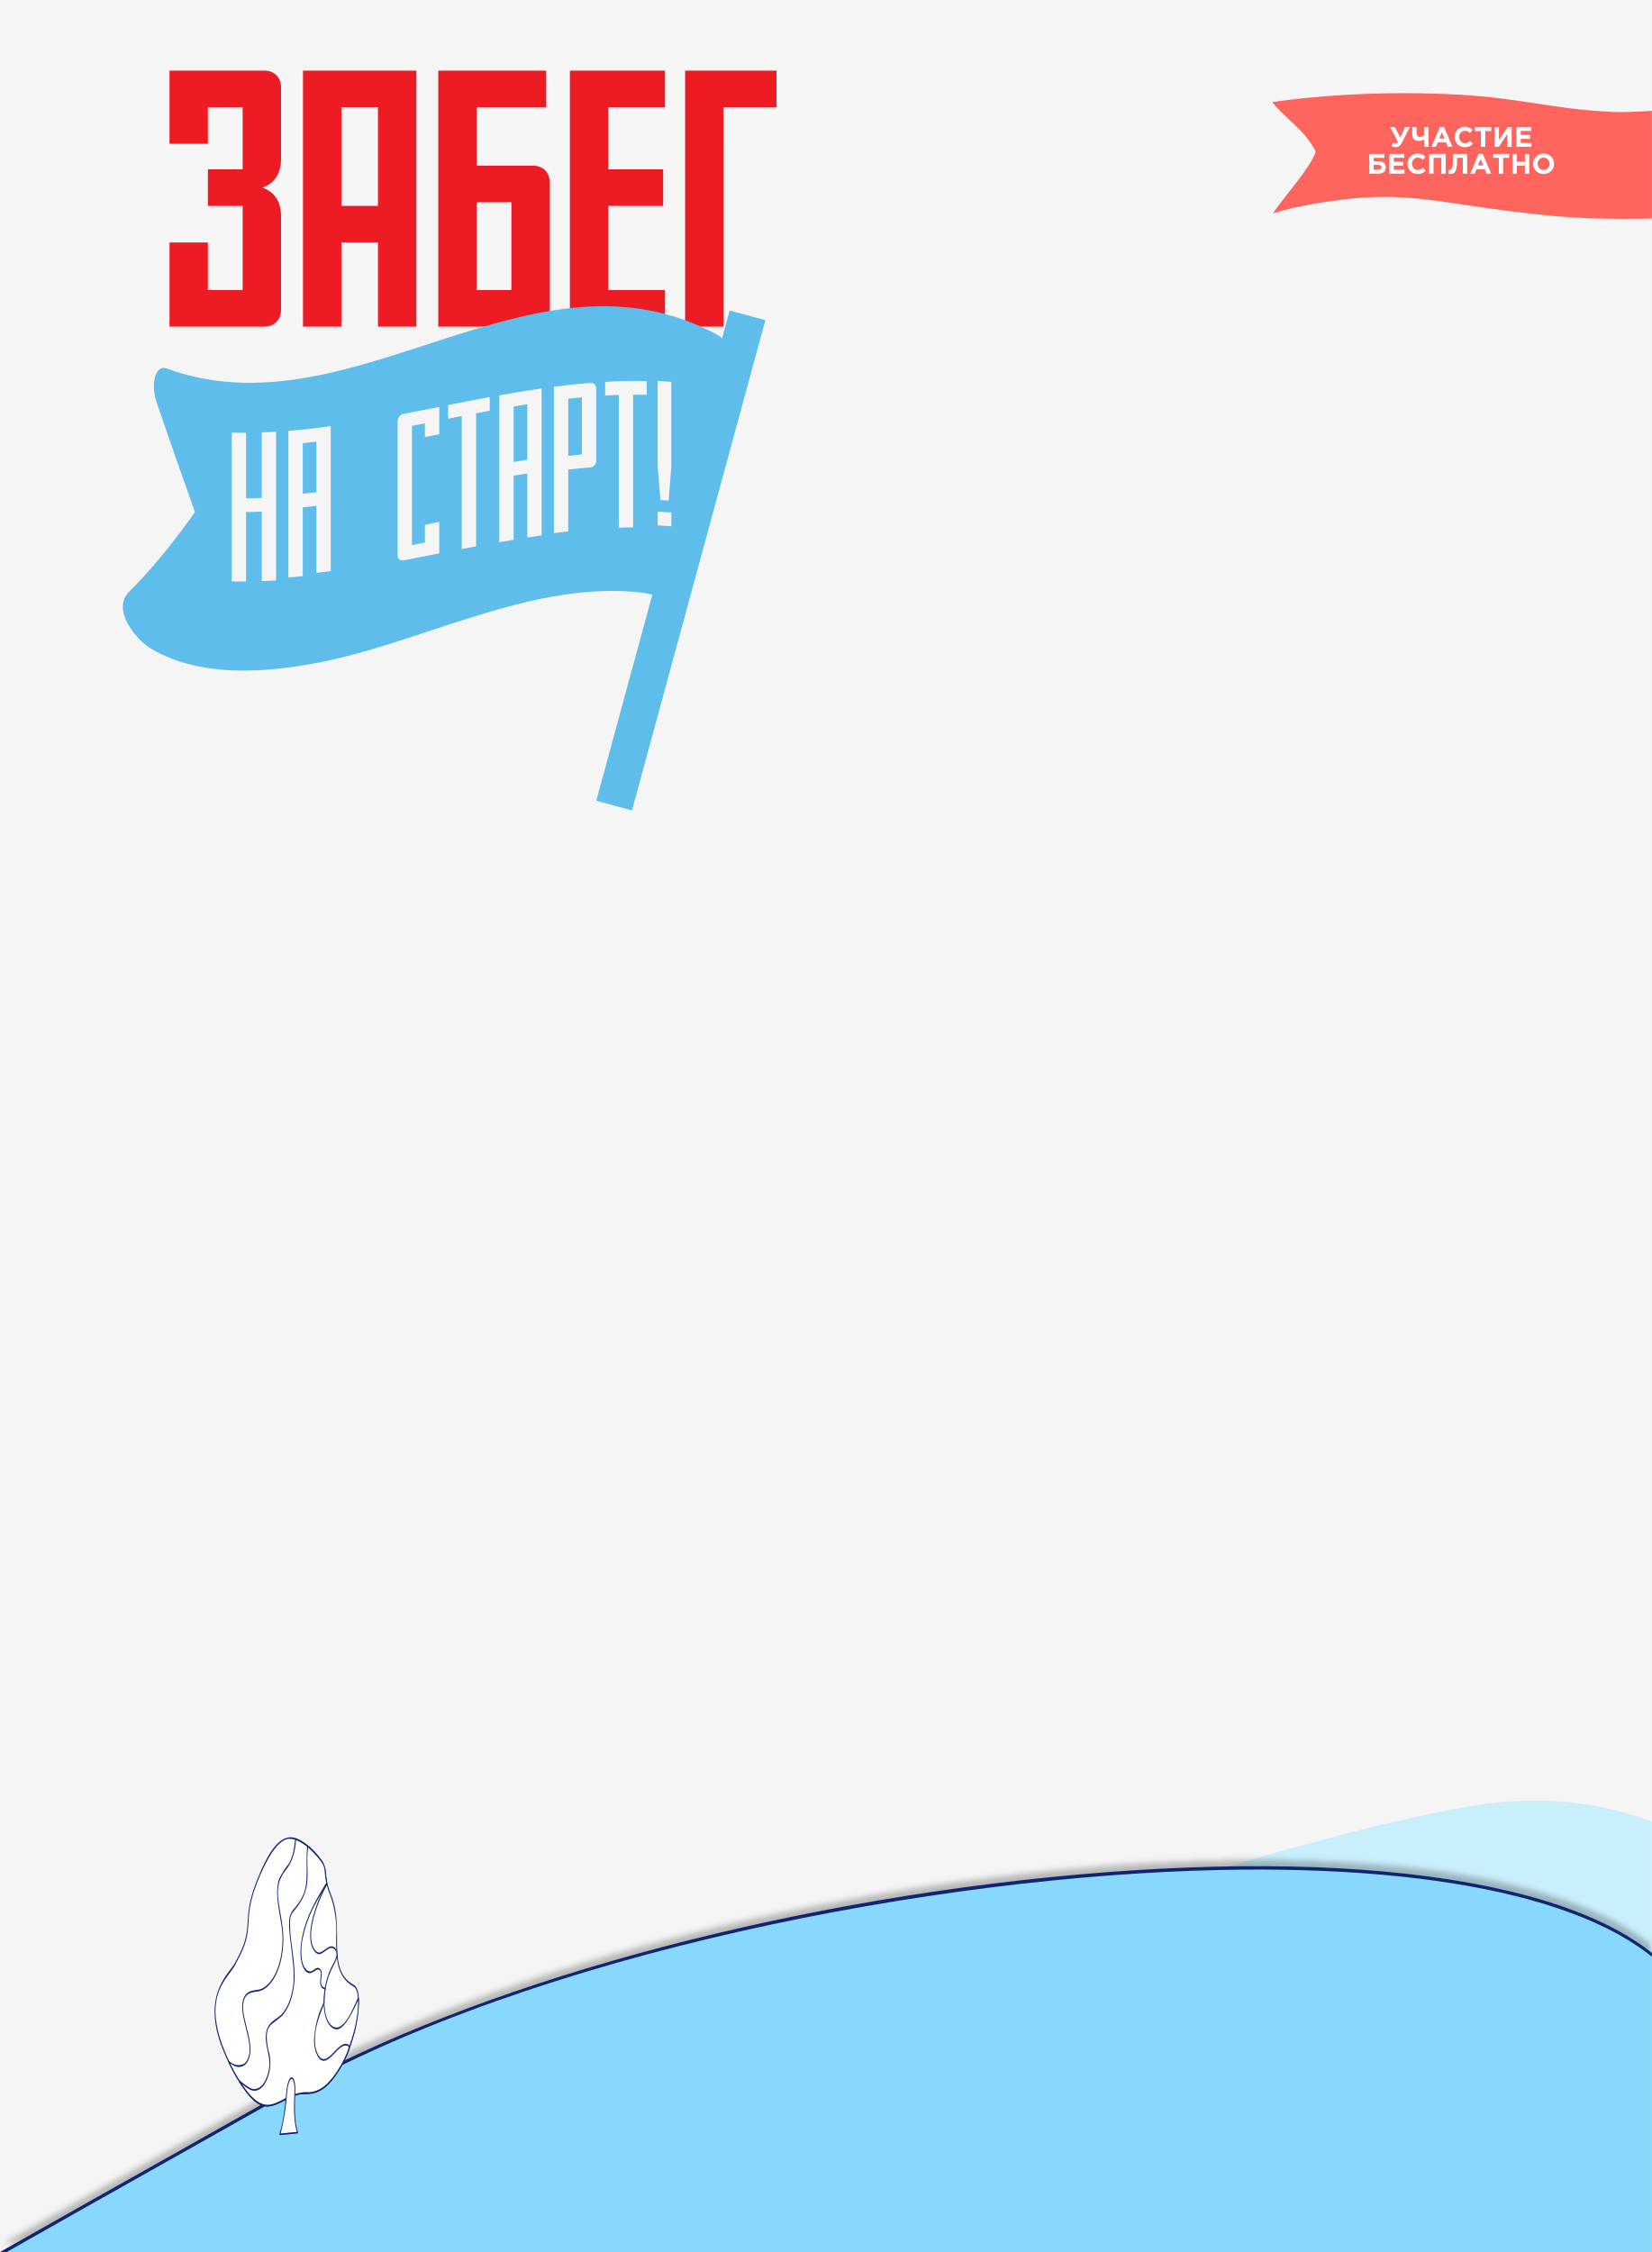
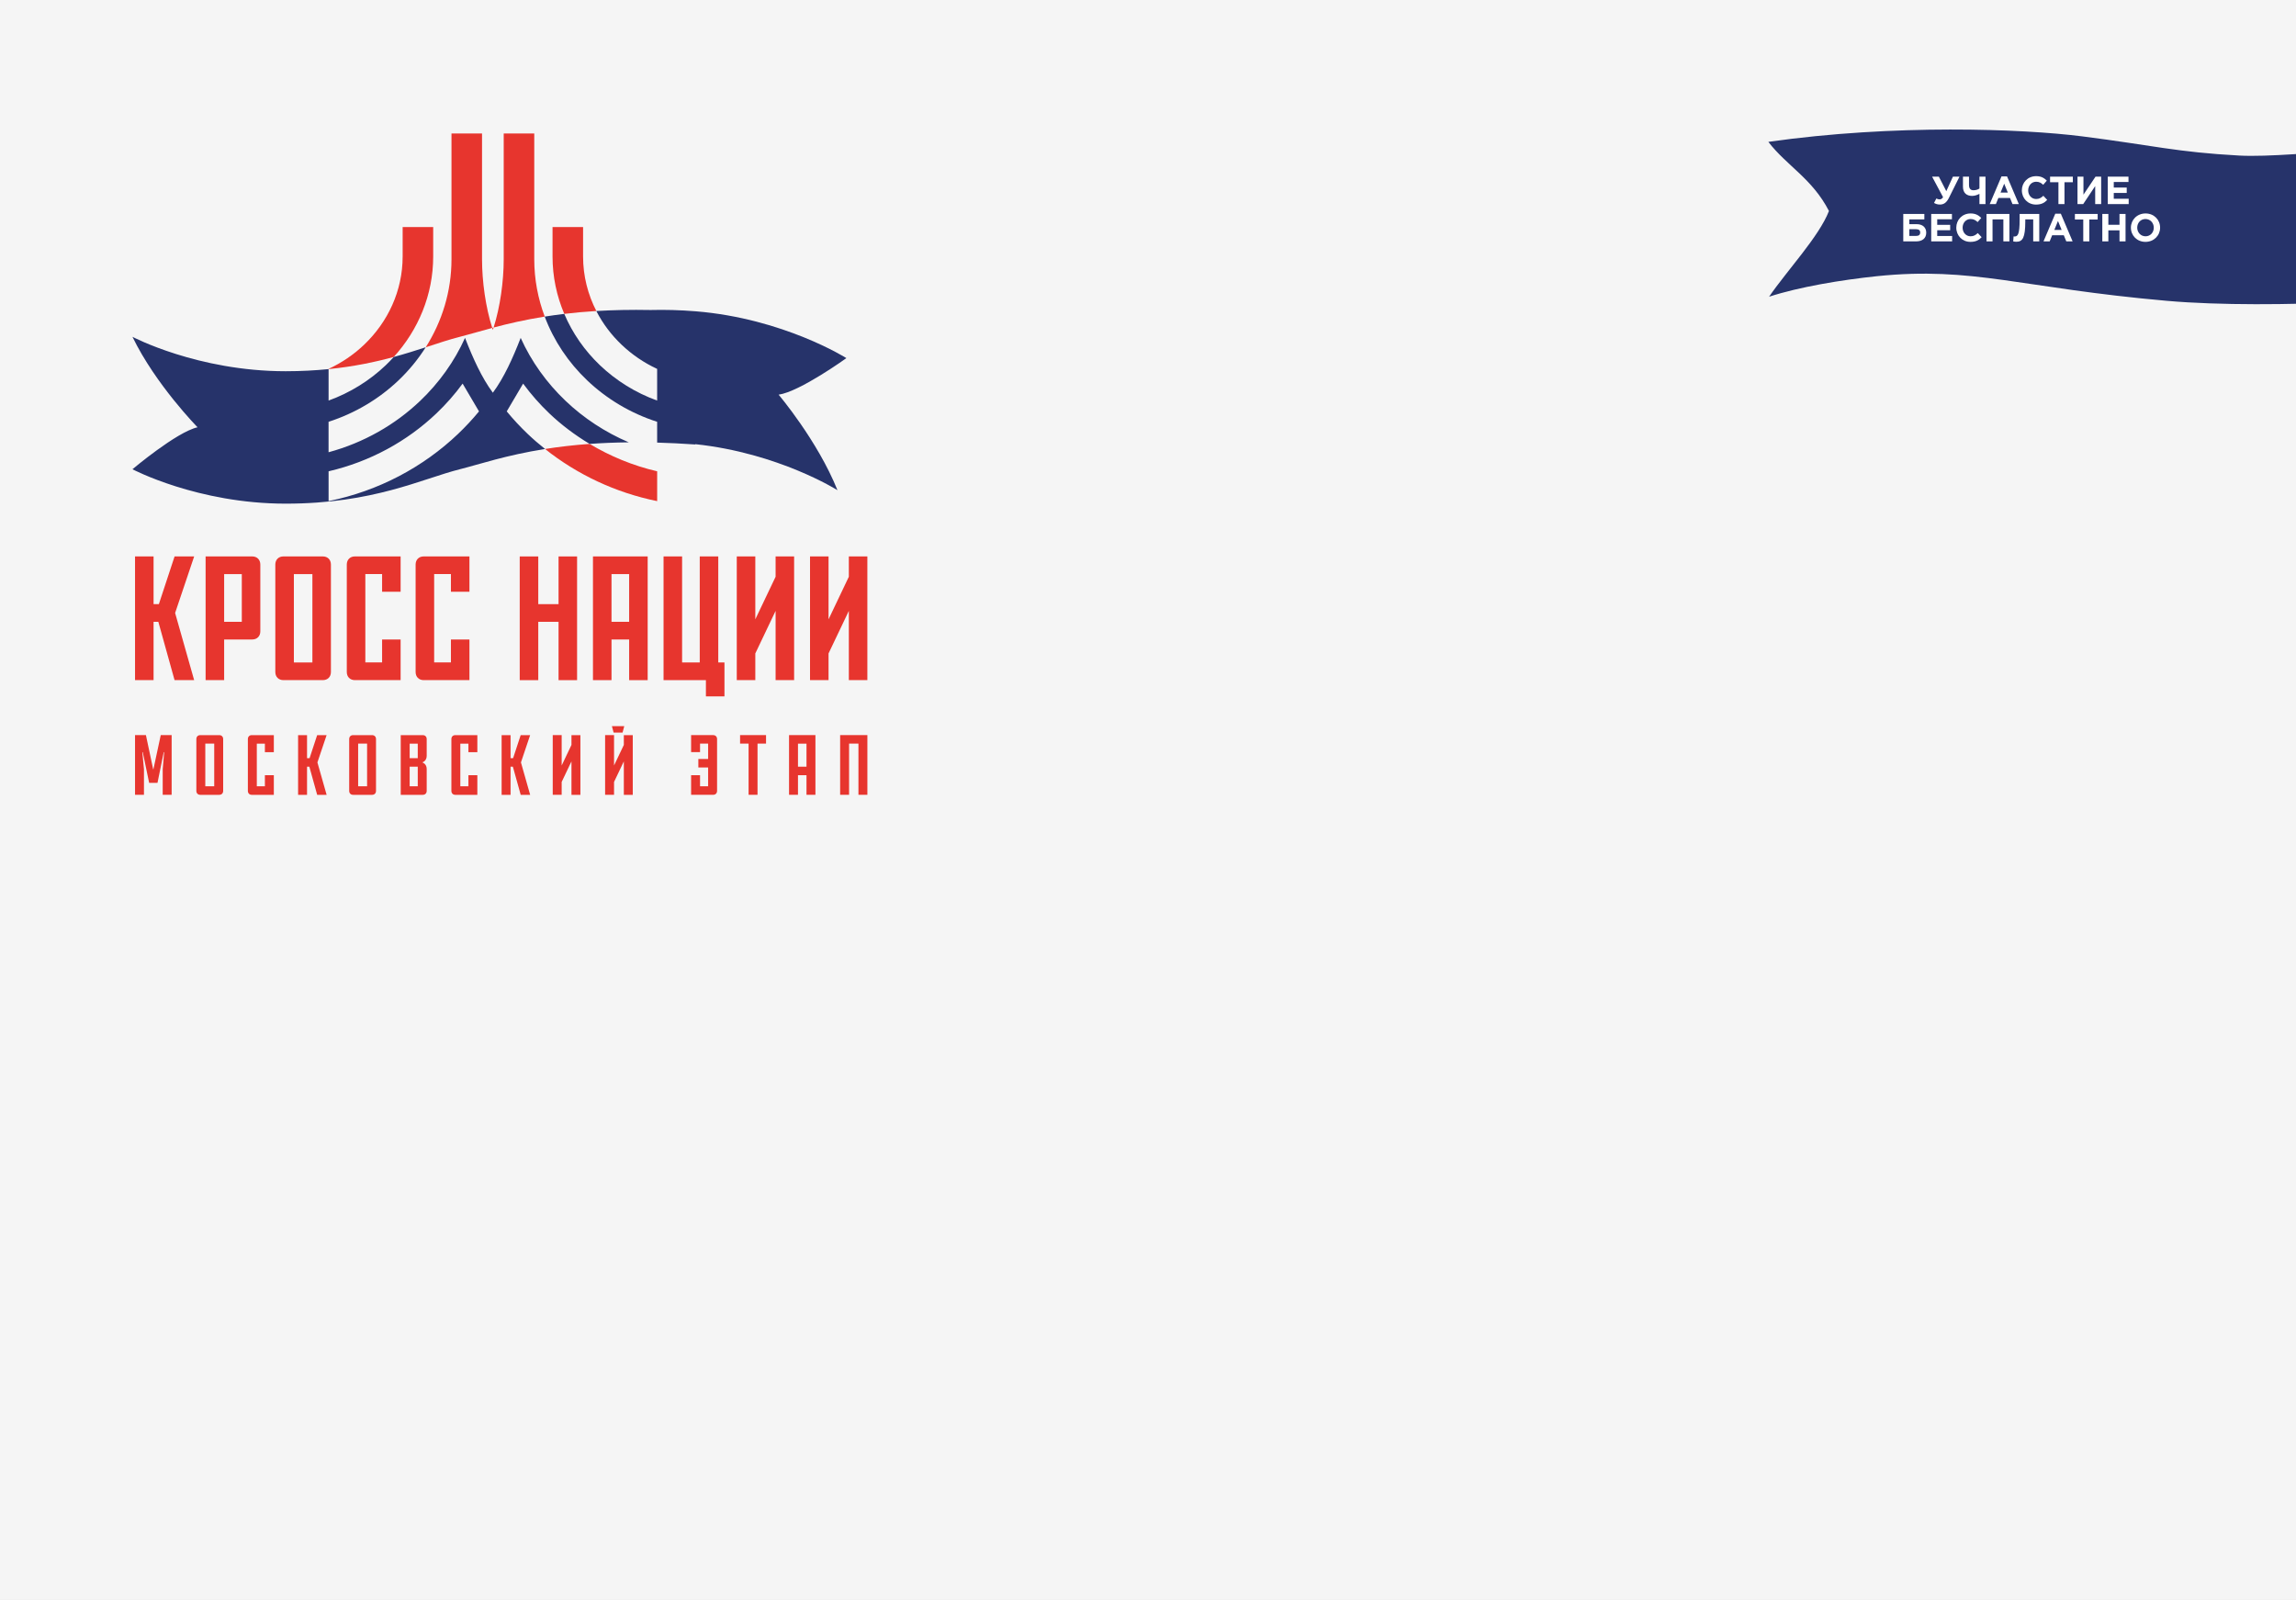
- <svg xmlns="http://www.w3.org/2000/svg" width="1170" height="1595" viewBox="0 0 1170 1595" fill="none">
-   <g clip-path="url(#clip0_903_9720)">
-     <rect width="1170" height="1595" fill="white" fill-opacity="0.34" />
-     <g clip-path="url(#clip1_903_9720)">
-       <path d="M199.062 219.429C199.062 226.411 194.389 231.334 187.139 231.334H120.062V171.749H147.254V205.427H171.87V145.841H147.254V119.933H171.87V75.908H147.254V101.815H120.062V50H187.139C194.389 50 199.062 54.924 199.062 61.906V112.682C199.062 123.049 194.139 130.031 185.85 132.878C194.139 135.743 199.062 142.475 199.062 153.092V219.409V219.429Z" fill="#ED1C24" />
-       <path d="M294.889 50V231.334H267.697V171.749H241.793V231.334H214.601V50H294.889ZM267.697 75.908H241.793V145.86H267.697V75.908Z" fill="#ED1C24" />
-       <path d="M377.504 117.356C384.754 117.356 389.427 122.28 389.427 129.281V219.429C389.427 226.43 384.773 231.354 377.504 231.354H310.427V50H386.831V75.908H337.62V117.356H377.504ZM337.62 205.427H362.235V143.244H337.62V205.427Z" fill="#ED1C24" />
-       <path d="M403.658 50H471.004V75.908H430.851V119.933H469.697V145.86H430.851V205.427H471.004V231.334H403.658V50Z" fill="#ED1C24" />
-       <path d="M550.004 50V75.908H512.447V231.334H485.254V50H550.004Z" fill="#ED1C24" />
-       <path d="M224.101 312.808C220.235 313.269 218.293 313.5 214.428 313.885V349.679C218.293 349.275 220.235 349.063 224.101 348.602C224.101 338.158 224.101 323.271 224.101 312.808Z" fill="#5EBDEB" />
-       <path d="M402.485 322.867C406.351 322.444 408.293 322.232 412.158 321.886C412.158 311.442 412.158 291.843 412.158 281.399C408.293 281.765 406.351 281.957 402.485 282.38C402.485 292.824 402.485 312.423 402.485 322.867Z" fill="#5EBDEB" />
-       <path d="M516.812 219.871L511.428 239.624C510.428 238.624 509.389 237.816 508.351 237.258C377.081 165.805 250.293 309.038 118.274 261.089C114.851 259.492 111.697 261.339 110.081 266.051C108.466 270.763 108.639 277.61 110.562 283.861C119.581 310.384 128.735 336.6 138.101 362.7C123.331 383.587 107.831 402.783 91.447 419.112C78.543 431.96 96.774 453.598 107.447 459.752C139.716 478.332 179.581 476.87 215.197 471.158C254.543 464.849 292.024 450.52 329.851 438.538C370.543 425.632 413.274 414.573 456.293 419.9C455.716 419.824 458.331 420.401 462.043 421.189L422.331 567.134L447.62 574.019L542.101 226.776L516.812 219.89V219.871ZM195.562 411.111C191.505 411.361 189.466 411.457 185.408 411.611V362.373C180.966 362.546 178.735 362.584 174.293 362.623V411.861C170.235 411.899 168.197 411.861 164.139 411.784C164.139 389.223 164.139 329.022 164.139 306.461C168.197 306.557 170.235 306.557 174.293 306.538V352.948C178.735 352.91 180.966 352.871 185.408 352.698C185.408 342.254 185.408 316.731 185.408 306.288C189.466 306.134 191.505 306.038 195.562 305.788V411.111ZM234.255 404.475C230.197 405.033 228.158 405.302 224.101 405.783V358.257C220.235 358.718 218.293 358.949 214.428 359.334V408.072C210.37 408.495 208.331 408.687 204.274 409.014C204.274 386.453 204.274 327.714 204.274 305.153C216.274 304.172 222.255 303.48 234.255 301.825V404.475ZM291.774 301.633V386.069C295.447 385.357 297.293 384.991 300.966 384.28V371.701C305.024 370.893 307.062 370.509 311.12 369.701V391.954C301.101 393.935 296.101 394.935 286.081 396.859C283.37 397.378 281.639 395.858 281.639 393.262V298.383C281.639 295.767 283.389 293.613 286.081 293.093C296.101 291.17 301.101 290.17 311.12 288.189C311.12 295.921 311.12 299.787 311.12 307.538C307.062 308.346 305.024 308.75 300.966 309.538V299.864C297.293 300.594 295.447 300.941 291.774 301.652V301.633ZM346.889 290.901C343.024 291.612 341.081 291.978 337.216 292.709V386.896C333.158 387.665 331.12 388.069 327.062 388.857V294.671C323.197 295.421 321.255 295.805 317.389 296.575V286.9C329.178 284.573 335.081 283.4 346.889 281.226V290.901ZM383.639 379.164C379.581 379.741 377.543 380.048 373.485 380.702V335.292C369.62 335.907 367.678 336.215 363.812 336.869V382.28C359.755 382.972 357.716 383.318 353.658 384.049V280.015C365.658 277.86 371.639 276.86 383.639 275.129V379.164ZM422.312 326.271C422.312 328.887 420.562 330.83 417.87 331.061C411.716 331.561 408.639 331.849 402.485 332.541V376.356C398.428 376.817 396.389 377.048 392.331 377.587V273.937C402.543 272.61 407.658 272.052 417.87 271.225C420.581 271.013 422.312 272.725 422.312 275.341V326.271ZM458.101 279.649C454.235 279.553 452.293 279.534 448.428 279.553C448.428 298.902 448.428 354.199 448.428 373.548C444.37 373.548 442.331 373.605 438.274 373.721V279.726C434.408 279.841 432.466 279.938 428.601 280.149V270.475C440.389 269.821 446.293 269.686 458.101 269.955V279.63V279.649ZM475.505 372.74C471.639 372.432 469.697 372.297 465.831 372.124V362.354C469.697 362.546 471.639 362.661 475.505 362.969V372.74ZM475.505 330.714C474.735 340.235 474.351 344.986 473.562 354.506C471.235 354.333 470.081 354.256 467.755 354.141C466.985 344.524 466.601 339.716 465.812 330.099V269.84C469.678 270.032 471.62 270.148 475.485 270.455C475.485 281.015 475.485 320.155 475.485 330.714H475.505Z" fill="#5EBDEB" />
-       <path d="M373.485 286.323C369.62 286.939 367.677 287.246 363.812 287.9V327.195C367.677 326.541 369.62 326.214 373.485 325.617V286.323Z" fill="#5EBDEB" />
+ <svg xmlns="http://www.w3.org/2000/svg" width="1170" height="815" viewBox="0 0 1170 815" fill="none">
+   <g clip-path="url(#clip0_3601_156)">
+     <g clip-path="url(#clip1_3601_156)">
+       <rect width="1170" height="1595" fill="white" fill-opacity="0.34" />
+       <path d="M901.115 72.284C965.21 63.139 1030.62 65.605 1061.13 69.491C1097.21 74.085 1109.18 77.532 1141.12 79.266C1169.5 80.808 1244.94 69.749 1235.29 78.068C1222.7 88.912 1226.14 131.384 1244.94 149.092C1247.67 151.667 1158.33 158.044 1104.2 153.282C1029.57 146.715 1005.55 135.703 956.543 140.713C938.39 142.612 916.876 146.168 901.5 151.187C910.5 138 927 120.5 932 107.5C923.5 91 910.5 84.5 901.115 72.284Z" fill="#26336A" />
+       <path d="M991.799 97.4L995.179 90H998.519L993.139 100.82C991.919 103.26 990.519 104.22 988.559 104.22C987.359 104.22 986.419 103.9 985.539 103.4L986.739 101.14C987.299 101.48 987.859 101.6 988.399 101.6C988.959 101.6 989.599 101.34 990.159 100.48L984.559 90H987.999L991.799 97.4ZM1008.69 104V98.78C1007.75 99.24 1006.41 99.82 1004.99 99.82C1002.21 99.82 1000.29 98.36 1000.29 95.12V90H1003.37V94.22C1003.37 95.96 1004.05 96.94 1005.63 96.94C1006.87 96.94 1008.05 96.54 1008.69 96.04V90H1011.77V104H1008.69ZM1013.92 104L1019.92 89.9H1022.76L1028.76 104H1025.54L1024.26 100.86H1018.34L1017.06 104H1013.92ZM1019.44 98.14H1023.16L1021.3 93.6L1019.44 98.14ZM1037.48 104.24C1033.36 104.24 1030.3 101.06 1030.3 97C1030.3 93.02 1033.3 89.76 1037.6 89.76C1040.24 89.76 1041.72 90.76 1043.02 92.04L1041.18 94.16C1040.1 93.18 1039.18 92.6 1037.58 92.6C1035.22 92.6 1033.52 94.56 1033.52 97C1033.52 99.4 1035.18 101.4 1037.58 101.4C1039.18 101.4 1040.16 100.76 1041.26 99.76L1043.22 101.86C1041.78 103.4 1040.18 104.24 1037.48 104.24ZM1048.94 104V92.84H1044.68V90H1056.28V92.84H1052.02V104H1048.94ZM1070.71 90V104H1067.67V94.82L1061.55 104H1058.65V90H1061.69V99.18L1067.85 90H1070.71ZM1074.08 104V90H1084.64V92.74H1077.14V95.58H1083.74V98.32H1077.14V101.26H1084.74V104H1074.08ZM972.953 111.78V114.22H976.653C979.813 114.22 981.573 115.94 981.573 118.56C981.573 121.42 979.593 123 976.353 123H969.873V109H980.613V111.78H972.953ZM976.333 116.78H972.953V120.22H976.353C977.793 120.22 978.493 119.66 978.493 118.44C978.493 117.36 977.793 116.78 976.333 116.78ZM984.112 123V109H994.672V111.74H987.172V114.58H993.772V117.32H987.172V120.26H994.772V123H984.112ZM1004.07 123.24C999.95 123.24 996.89 120.06 996.89 116C996.89 112.02 999.89 108.76 1004.19 108.76C1006.83 108.76 1008.31 109.76 1009.61 111.04L1007.77 113.16C1006.69 112.18 1005.77 111.6 1004.17 111.6C1001.81 111.6 1000.11 113.56 1000.11 116C1000.11 118.4 1001.77 120.4 1004.17 120.4C1005.77 120.4 1006.75 119.76 1007.85 118.76L1009.81 120.86C1008.37 122.4 1006.77 123.24 1004.07 123.24ZM1012.28 123V109H1023.96V123H1020.88V111.78H1015.36V123H1012.28ZM1029.17 109H1039.17V123H1036.09V111.78H1032.05V112.84C1032.05 121.08 1030.71 123.18 1027.51 123.18C1027.01 123.18 1026.27 123.1 1025.89 123L1026.09 120.46C1026.23 120.48 1026.37 120.5 1026.57 120.5C1028.23 120.5 1029.17 119.44 1029.17 111.9V109ZM1041.33 123L1047.33 108.9H1050.17L1056.17 123H1052.95L1051.67 119.86H1045.75L1044.47 123H1041.33ZM1046.85 117.14H1050.57L1048.71 112.6L1046.85 117.14ZM1061.59 123V111.84H1057.33V109H1068.93V111.84H1064.67V123H1061.59ZM1071.3 123V109H1074.38V114.54H1080.06V109H1083.14V123H1080.06V117.38H1074.38V123H1071.3ZM1093.29 123.24C1088.97 123.24 1085.87 120.02 1085.87 116C1085.87 112.02 1089.01 108.76 1093.33 108.76C1097.65 108.76 1100.75 111.98 1100.75 116C1100.75 119.98 1097.61 123.24 1093.29 123.24ZM1093.33 120.4C1095.81 120.4 1097.53 118.44 1097.53 116C1097.53 113.6 1095.77 111.6 1093.29 111.6C1090.81 111.6 1089.09 113.56 1089.09 116C1089.09 118.4 1090.85 120.4 1093.33 120.4Z" fill="white" />
+       <g clip-path="url(#clip2_3601_156)">
+         <path d="M98.939 346.552H88.955L80.684 316.832H78.256V346.552H68.809V283.514H78.256V307.824H80.957L88.964 283.514H98.948L89.237 312.328L98.939 346.552Z" fill="#E7352E" />
+         <path d="M114.221 325.841V346.552H104.773V283.514H128.514C131.036 283.514 132.655 285.229 132.655 287.66V321.695C132.655 324.126 131.036 325.841 128.514 325.841H114.221ZM114.221 316.842H123.217V292.531H114.221V316.842Z" fill="#E7352E" />
+         <path d="M144.437 346.552C141.915 346.552 140.296 344.837 140.296 342.406V287.66C140.296 285.229 141.915 283.514 144.437 283.514H164.489C167.011 283.514 168.629 285.229 168.629 287.66V342.406C168.629 344.837 167.011 346.552 164.489 346.552H144.437ZM159.191 337.553V292.531H149.753V337.553H159.191Z" fill="#E7352E" />
+         <path d="M180.86 346.552C178.338 346.552 176.719 344.837 176.719 342.406V287.66C176.719 285.229 178.338 283.514 180.86 283.514H204.149V301.521H194.711V292.513H186.167V337.534H194.711V325.841H204.149V346.552H180.86Z" fill="#E7352E" />
+         <path d="M215.929 346.552C213.407 346.552 211.789 344.837 211.789 342.406V287.66C211.789 285.229 213.407 283.514 215.929 283.514H239.218V301.521H229.78V292.513H221.236V337.534H229.78V325.841H239.218V346.552H215.929Z" fill="#E7352E" />
+         <path d="M294.07 283.523V346.561H284.632V316.842H274.291V346.561H264.843V283.523H274.291V307.834H284.632V283.523H294.07Z" fill="#E7352E" />
+         <path d="M330.044 283.523V346.561H320.606V325.841H311.61V346.552H302.163V283.514H330.044V283.523ZM320.606 292.522H311.61V316.832H320.606V292.522Z" fill="#E7352E" />
+         <path d="M359.721 346.552H338.135V283.514H347.583V337.543H356.579V283.514H366.016V337.543H369.169V354.834H359.721V346.552Z" fill="#E7352E" />
+         <path d="M395.233 346.552V311.255L384.892 332.954V346.552H375.444V283.514H384.892V315.57L395.233 293.869V283.514H404.671V346.552H395.233Z" fill="#E7352E" />
+         <path d="M432.553 346.552V311.255L422.212 332.954V346.552H412.774V283.514H422.212V315.57L432.553 293.869V283.514H441.991V346.552H432.553Z" fill="#E7352E" />
+         <path d="M81.916 374.565H87.468V404.981H82.914V391.95L83.648 383.262H83.431L80.26 398.904H76.007L72.751 383.262H72.535L73.363 391.95V404.981H68.809V374.565H74.36L78.049 391.95H78.181L81.916 374.565Z" fill="#E7352E" />
+         <path d="M102.054 404.991C100.841 404.991 100.06 404.162 100.06 402.993V376.572C100.06 375.394 100.841 374.574 102.054 374.574H111.728C112.942 374.574 113.723 375.403 113.723 376.572V402.993C113.723 404.171 112.942 404.991 111.728 404.991H102.054ZM109.168 400.638V378.909H104.614V400.638H109.168Z" fill="#E7352E" />
+         <path d="M128.305 404.991C127.092 404.991 126.311 404.162 126.311 402.993V376.572C126.311 375.394 127.092 374.574 128.305 374.574H139.541V383.262H134.986V378.918H130.865V400.647H134.986V395.003H139.541V405H128.305V404.991Z" fill="#E7352E" />
+         <path d="M166.444 404.991H161.626L157.637 390.649H156.46V404.991H151.906V374.574H156.46V386.306H157.759L161.617 374.574H166.435L161.749 388.482L166.444 404.991Z" fill="#E7352E" />
+         <path d="M179.937 404.991C178.723 404.991 177.942 404.162 177.942 402.993V376.572C177.942 375.394 178.723 374.574 179.937 374.574H189.611C190.825 374.574 191.606 375.403 191.606 376.572V402.993C191.606 404.171 190.825 404.991 189.611 404.991H179.937ZM187.061 400.638V378.909H182.506V400.638H187.061Z" fill="#E7352E" />
+         <path d="M217.437 385.081C217.437 386.824 216.524 387.993 215.179 388.473C216.524 388.954 217.437 390.084 217.437 391.865V402.993C217.437 404.171 216.656 404.991 215.442 404.991H204.207V374.574H215.442C216.656 374.574 217.437 375.403 217.437 376.572V385.081ZM212.883 378.918H208.761V386.306H212.883V378.918ZM208.761 390.649V400.647H212.883V390.649H208.761Z" fill="#E7352E" />
+         <path d="M232.011 404.991C230.798 404.991 230.017 404.162 230.017 402.993V376.572C230.017 375.394 230.798 374.574 232.011 374.574H243.247V383.262H238.693V378.918H234.571V400.647H238.693V395.003H243.247V405H232.011V404.991Z" fill="#E7352E" />
+         <path d="M270.159 404.991H265.341L261.351 390.649H260.175V404.991H255.62V374.574H260.175V386.306H261.473L265.331 374.574H270.149L265.463 388.482L270.159 404.991Z" fill="#E7352E" />
+         <path d="M291.209 404.991V387.955L286.221 398.423V404.981H281.667V374.565H286.221V390.037L291.209 379.569V374.574H295.763V404.991H291.209Z" fill="#E7352E" />
+         <path d="M317.894 404.991V387.955L312.907 398.423V404.982H308.353V374.565H312.907V390.037L317.894 379.569V374.575H322.448V404.991H317.894ZM311.815 370.005H318.11L317.245 373.265H312.69L311.815 370.005Z" fill="#E7352E" />
+         <path d="M363.41 374.566C364.624 374.566 365.405 375.395 365.405 376.563V402.984C365.405 404.162 364.624 404.982 363.41 404.982H352.175V394.985H356.73V400.629H360.851V391.065H355.864V386.721H360.851V378.9H356.73V383.244H352.175V374.556H363.41V374.566Z" fill="#E7352E" />
+         <path d="M377.121 374.565H390.36V378.909H386.022V404.981H381.468V378.909H377.13V374.565H377.121Z" fill="#E7352E" />
+         <path d="M415.53 374.565V404.981H410.975V394.984H406.638V404.981H402.083V374.565H415.53ZM410.975 378.918H406.638V390.649H410.975V378.918Z" fill="#E7352E" />
+         <path d="M442 374.565V404.981H437.446V378.909H432.675V404.981H428.121V374.565H442Z" fill="#E7352E" />
+         <path d="M334.878 255.34V240.142C322.523 237.277 310.958 232.481 300.466 226.187C292.025 226.799 284.507 227.703 277.75 228.778C293.982 241.687 313.489 251.006 334.878 255.34Z" fill="#E7352E" />
+         <path d="M272.248 132.072V65.539H256.684V132.072C256.684 143.342 254.858 156.439 251.537 166.889C258.745 164.967 267.27 162.96 277.584 161.311C274.139 152.162 272.248 142.314 272.248 132.072Z" fill="#E7352E" />
+         <path d="M250.839 167.077C247.48 156.599 245.636 143.408 245.636 132.082V65.548H230.072V132.082C230.072 148.458 225.264 163.808 216.946 176.952C223.307 174.879 229.018 172.957 234.335 171.619C239.021 170.432 244.422 168.802 250.839 167.077Z" fill="#E7352E" />
+         <path d="M297.127 130.688V115.696H281.563V130.688C281.563 141.015 283.699 150.88 287.548 159.926C292.601 159.323 298.021 158.823 303.883 158.466C299.564 150.06 297.127 140.628 297.127 130.688Z" fill="#E7352E" />
+         <path d="M220.746 130.688V115.696H205.182V130.688C205.182 148.195 197.655 164.11 185.525 175.662C180.275 180.666 174.168 184.839 167.431 187.968V188.072C180.322 186.781 191.199 184.463 200.638 181.89C213.143 168.124 220.746 150.211 220.746 130.688Z" fill="#E7352E" />
+         <path d="M251.526 166.889C251.291 166.954 251.065 167.011 250.83 167.077C250.943 167.416 251.037 167.784 251.15 168.113C251.291 167.718 251.404 167.294 251.526 166.889Z" fill="#E7352E" />
+         <path d="M265.33 172.166C261.265 182.616 256.786 192.509 251.188 200.048L251.15 200.095L251.113 200.048C245.514 192.509 241.035 182.616 236.97 172.166C231.531 184.227 223.711 195.11 214.095 204.269C201.297 216.462 185.291 225.602 167.431 230.436V214.917C180.991 210.554 193.167 203.242 203.095 193.791C208.392 188.741 213.05 183.087 216.936 176.943C211.968 178.564 206.586 180.27 200.648 181.89C199.33 183.351 197.966 184.774 196.536 186.13C188.34 193.932 178.45 200.104 167.441 204.099V188.072C160.713 188.741 153.467 189.155 145.563 189.155C100.678 189.155 67.499 171.619 67.499 171.619C79.281 195.949 100.669 217.706 100.669 217.706C89.932 220.146 67.499 239.095 67.499 239.095C67.499 239.095 100.697 256.631 145.563 256.631C190.429 256.631 214.828 244.014 234.335 239.095C244.441 236.561 257.699 231.953 277.752 228.777C274.694 226.346 271.729 223.793 268.916 221.107C265.114 217.489 261.548 213.654 258.226 209.621L266.573 195.459C270.553 200.886 275.023 205.965 279.916 210.629C286.108 216.528 293.024 221.72 300.467 226.186C306.612 225.743 313.255 225.461 320.425 225.385C308.371 220.241 297.455 213.061 288.225 204.269C278.589 195.11 270.769 184.227 265.33 172.166ZM233.403 221.107C215.628 238.03 192.857 250.186 167.441 255.34V240.141C188.556 235.241 207.479 224.839 222.403 210.629C227.306 205.965 231.776 200.886 235.746 195.459L244.093 209.621C240.771 213.654 237.195 217.489 233.403 221.107Z" fill="#26336A" />
+         <path d="M431.3 182.475C431.3 182.475 399.373 162.282 354.629 158.626C346.292 157.947 338.68 157.778 331.623 157.957C321.422 157.759 312.22 157.976 303.873 158.475C307.157 164.873 311.533 170.677 316.774 175.662C322.025 180.666 328.132 184.84 334.869 187.968V204.109C323.86 200.123 313.96 193.942 305.764 186.14C297.964 178.715 291.735 169.81 287.538 159.935C284.028 160.35 280.725 160.821 277.573 161.321C282.202 173.636 289.655 184.708 299.206 193.801C309.133 203.251 321.309 210.563 334.869 214.926V225.517C341.004 225.687 347.469 225.998 354.319 226.478V226.318C396.851 230.841 426.755 249.772 426.755 249.772C416.649 224.547 396.776 201.103 396.776 201.103C407.654 199.539 431.3 182.475 431.3 182.475Z" fill="#26336A" />
+       </g>
    </g>
-     <path d="M46.504 2438.97C46.504 2438.97 -111.293 1799.28 115.095 1646.28C341.483 1493.28 849.245 1311.31 1043.25 1278.96C1237.26 1246.6 1356.29 1432.86 1358 1588.28L46.504 2438.97Z" fill="#CAEFFC" />
-     <g filter="url(#filter0_d_903_9720)">
-       <path d="M1208.86 1554.69C1155.17 1678.69 993.259 1661.65 847.071 1669.07C732.186 1674.81 515.309 1917.86 219.657 2125.09C-79.286 2334.74 -357.234 2102.06 -350.894 1941.26C-344.543 1777.3 -199.68 1709.73 200.094 1483.99C483.487 1323.95 1084.67 1258.29 1191.55 1406.48C1222.85 1450.52 1232.44 1501.04 1208.86 1554.69Z" fill="#88D8FC" />
-     </g>
-     <path d="M-297.11 2082.6C-334.21 2036.89 -353.661 1986.88 -351.889 1941.77C-345.46 1775.23 -195.098 1705.75 199.427 1482.56C334.317 1406.22 549.646 1346.94 761.363 1327.86C981.557 1308.05 1142.2 1336.92 1191.31 1405.14C1209.54 1430.84 1223.58 1462.67 1221.86 1500.95C1220.65 1520.56 1216.11 1539.31 1208.73 1555.24C1162.75 1661.67 1040.79 1664.81 911.682 1668.13C800.441 1671.04 795.824 1658.73 536.349 1877.09C443.559 1955.16 338.388 2043.67 219.551 2127.14C21.77 2266.16 -187.533 2216.9 -297.11 2082.6ZM862.76 1324.46C663.129 1328.9 380.927 1382.41 199.937 1484.85C-195.486 1708.66 -344.007 1777.77 -350.336 1941.93C-356.603 2101.28 -79.771 2334.89 218.92 2124.92C337.711 2041.47 442.851 1953 535.611 1874.94C794.848 1656.82 801.685 1668.52 911.66 1665.7C1040.36 1662.39 1161.92 1659.26 1207.44 1553.86C1214.68 1538.29 1219.12 1519.95 1220.3 1500.76C1222.01 1463.11 1207.99 1431.97 1190.28 1406.95C1149.34 1350.08 1029.9 1320.74 862.76 1324.46Z" fill="#0F2572" />
-     <path d="M250.543 1406.43C233.28 1396.93 240.702 1374.63 237.3 1353.42C235.579 1342.76 230.984 1336.8 230.785 1329.77C230.767 1329.74 230.767 1329.74 230.784 1329.7C230.746 1329.46 230.714 1329.22 230.69 1328.98C229.034 1313.5 212.796 1300.97 204.315 1301.81C195.617 1302.66 187.305 1319.28 182.12 1332.42C170.308 1362.37 181.597 1364.11 167.187 1389.56C163.395 1399.41 137.221 1413.43 165.575 1467.19C169.994 1475.64 175.139 1482.65 180.799 1487.94C192.127 1497.35 201.71 1484.2 212.781 1482.58C223.492 1480.97 230.757 1484.99 244.338 1457.89C250.826 1445.18 258.553 1410.86 250.543 1406.43Z" fill="white" />
-     <path d="M190.562 1491.79C179.896 1492.84 172.47 1479.55 165.354 1467.59C162.135 1461.74 159.215 1455.35 156.631 1448.49C142.8 1410.27 164.082 1396.7 166.936 1389.22C181.244 1363.94 170.035 1362.1 181.874 1332.08C189.106 1313.76 197.87 1297.85 209.505 1301.93C214.651 1303.63 229.32 1313.2 230.991 1328.87C231.887 1338.23 235.883 1342.6 237.592 1353.26C241.069 1374.85 233.581 1396.5 250.629 1405.88C256.595 1409.19 253.921 1428.1 251.157 1439.25C246.926 1456.11 239.734 1469.77 230.773 1477.95C225.031 1481.91 218.922 1483.68 212.807 1483.16C205.159 1484.27 198.082 1491.05 190.562 1491.79ZM165.914 1467.02C188.588 1508.99 195.827 1482.6 216.54 1481.72C220.554 1482.26 224.582 1481.17 228.348 1478.53C248.819 1465.23 259.277 1411.86 250.454 1406.99C238.229 1400.25 238.162 1386.88 238.089 1372.72C238.73 1361.74 237.15 1350.72 233.659 1341.81C232.155 1338.37 231.079 1334.35 230.508 1330.05C230.472 1329.94 230.457 1329.82 230.464 1329.7C230.432 1329.5 230.405 1329.29 230.386 1329.08C228.756 1313.83 212.614 1301.57 204.334 1302.38C195.298 1303.27 186.699 1321.79 182.375 1332.75C170.589 1362.6 181.948 1364.27 167.396 1389.98C163.084 1401.29 137.462 1413.27 165.759 1466.73C165.824 1466.8 165.877 1466.9 165.914 1467.02Z" fill="#0F2572" />
-     <path d="M230.646 1477.43C230.611 1477.4 230.595 1477.43 230.578 1477.47C224.894 1481.41 218.838 1483.15 212.781 1482.58C200.846 1484.32 191.635 1498.59 179.035 1486.38C174.127 1481.08 169.603 1474.63 165.575 1467.19C157.535 1451.94 164.609 1467.04 172.444 1462.47C173.611 1461.92 174.668 1460.74 175.483 1459.09C176.298 1457.44 176.837 1455.37 177.032 1453.16C177.914 1441.1 168.72 1424.96 172.971 1415.23C175.41 1409.63 180.649 1410.6 184.915 1409.34C189.897 1407.31 194.262 1401.75 197.091 1393.83C199.919 1385.92 200.99 1376.26 200.077 1366.9C198.732 1354.58 194.309 1341.05 198.096 1330.79C201.423 1321.81 207.242 1324.08 209.444 1302.49C216.134 1305.32 222.431 1310.75 227.924 1318.42C231.321 1322.94 229.862 1327.87 231.569 1334.38C226.751 1342.17 219.46 1360.37 220.059 1372.16C220.139 1374.88 220.708 1377.48 221.673 1379.52C222.639 1381.57 223.945 1382.95 225.383 1383.45C227.82 1383.09 230.198 1381.85 232.384 1379.81C234.719 1378.42 238.01 1379.19 238.567 1383.12C239.021 1386.38 237.215 1389.45 235.776 1392.09C233.451 1396.05 231.693 1401.03 230.66 1406.58C229.627 1412.13 229.352 1418.07 229.859 1423.87C230.181 1426.45 230.83 1428.85 231.752 1430.87C232.675 1432.89 233.843 1434.46 235.16 1435.46C236.476 1436.45 237.902 1436.84 239.316 1436.6C240.731 1436.35 242.093 1435.48 243.288 1434.04C247.402 1429.09 250.981 1422.74 253.839 1415.32C255.065 1432.17 245.69 1464.29 230.646 1477.43Z" fill="white" />
-     <path d="M179.787 1487.7C172.932 1480.8 166.82 1471.59 161.759 1460.54C161.713 1460.44 161.686 1460.31 161.682 1460.18C161.679 1460.05 161.7 1459.92 161.741 1459.82C161.782 1459.71 161.841 1459.64 161.908 1459.6C161.976 1459.57 162.048 1459.58 162.112 1459.63C165.279 1462.59 168.901 1463.4 172.355 1461.93C173.469 1461.42 174.478 1460.31 175.256 1458.73C176.034 1457.16 176.547 1455.2 176.73 1453.08C177.587 1441.21 168.324 1424.97 172.731 1414.87C175.267 1409.04 180.643 1410.02 184.861 1408.78C189.76 1406.77 194.052 1401.3 196.833 1393.51C199.615 1385.72 200.67 1376.23 199.777 1367.02C198.408 1354.65 193.972 1340.94 197.844 1330.47C199.812 1326.53 202.04 1323.07 204.475 1320.18C209.288 1312.16 208.445 1301.65 209.497 1301.93C216.233 1304.77 222.573 1310.23 228.104 1317.95C229.015 1319.3 229.751 1321.02 230.258 1322.97C230.766 1324.93 231.031 1327.07 231.035 1329.24C231.046 1329.34 231.06 1329.43 231.078 1329.52C231.099 1329.81 231.129 1330.09 231.17 1330.37C231.318 1331.52 231.513 1332.66 231.756 1333.76L231.843 1334.12C231.873 1334.24 231.882 1334.37 231.868 1334.49C231.855 1334.62 231.82 1334.73 231.769 1334.81C227.03 1342.49 219.783 1360.58 220.363 1372.1C220.443 1374.69 220.983 1377.16 221.897 1379.11C222.812 1381.06 224.048 1382.38 225.412 1382.88C229.308 1383.56 233.208 1375.43 237.445 1379.76C237.788 1380.09 238.092 1380.54 238.336 1381.09C238.581 1381.64 238.762 1382.28 238.868 1382.97C239.789 1389.58 233.381 1392.59 230.591 1408.65C228.868 1418.82 229.775 1430.35 234.908 1434.63C244.456 1442.55 252.774 1414.18 253.923 1414.77C254.315 1415.01 254.222 1418.24 254.197 1419.01C253.698 1444.07 239.203 1477.12 224.072 1481.77C214.788 1484.74 216.29 1479.89 201.874 1487.49C193.615 1491.84 187.538 1494.54 179.787 1487.7ZM165.914 1467.02C188.361 1507.56 195.627 1484.52 212.757 1482.01C217.974 1482.32 223.187 1481.16 228.221 1478.59C228.257 1478.55 228.298 1478.53 228.339 1478.53C228.947 1478.11 229.62 1477.6 230.461 1476.94C241.325 1468.98 254.198 1438.24 253.592 1416.76C243.529 1439.44 238.576 1438.91 234.663 1435.68C227.483 1429.73 226.908 1407.29 235.808 1391.22C237.141 1388.78 238.653 1386.01 238.274 1383.26C238.19 1382.72 238.046 1382.22 237.852 1381.79C237.658 1381.37 237.418 1381.02 237.147 1380.77C233.203 1376.71 229.491 1384.72 225.358 1384.02C223.852 1383.5 222.482 1382.06 221.465 1379.92C220.449 1377.78 219.844 1375.07 219.747 1372.21C219.147 1360.36 226.292 1342.28 231.193 1334.22C230.855 1332.83 230.615 1331.37 230.477 1329.87L230.486 1329.87L230.475 1329.81C230.051 1327.09 230.353 1322.36 227.752 1318.89C222.367 1311.4 216.219 1306.05 209.686 1303.16C209.431 1307.55 208.634 1311.77 207.358 1315.49C206.081 1319.21 204.36 1322.33 202.33 1324.6C192.652 1336.88 198.281 1347.67 200.372 1366.78C201.305 1376.3 200.218 1386.12 197.343 1394.16C194.467 1402.21 190.027 1407.85 184.961 1409.91C180.776 1411.15 175.547 1410.23 173.216 1415.6C169.122 1424.93 178.242 1440.99 177.337 1453.23C177.141 1455.56 176.581 1457.73 175.728 1459.47C174.875 1461.21 173.766 1462.44 172.54 1463.02C165.299 1467.26 159.65 1455.19 165.759 1466.73C165.822 1466.8 165.875 1466.9 165.914 1467.02Z" fill="#0F2572" />
-     <path d="M247.221 1449.15L247.403 1450.59C246.487 1453.17 245.462 1455.61 244.338 1457.89C240.542 1466.15 235.853 1472.82 230.578 1477.47C224.894 1481.41 218.838 1483.15 212.78 1482.58C196.853 1484.9 189.276 1505.61 169.426 1473.81C171.96 1476.11 174.591 1478.02 177.293 1479.52C178.82 1480.27 180.416 1480.41 181.974 1479.92C183.532 1479.43 185.016 1478.34 186.33 1476.7C187.643 1475.06 188.756 1472.92 189.593 1470.42C190.43 1467.92 190.973 1465.12 191.186 1462.2C191.28 1455.16 187.925 1447.82 188.626 1440.98C189.479 1432.78 195.168 1431.35 199.257 1427.55C201.624 1425.2 203.662 1421.84 205.208 1417.76C206.754 1413.67 207.765 1408.96 208.159 1404.01C209.199 1390.3 205.296 1376.91 205.082 1363.2C204.962 1357.03 206.052 1355.19 208.741 1352.05C222.599 1335.75 215.253 1323.82 218.07 1307.71C221.526 1310.7 224.825 1314.29 227.924 1318.42C231.113 1322.66 230.257 1328.88 230.785 1329.77C230.785 1329.78 230.786 1329.8 230.789 1329.82C230.793 1329.83 230.798 1329.85 230.804 1329.86C230.811 1330.09 230.835 1330.31 230.875 1330.53C231.378 1334.29 231.749 1333.27 230.608 1335.08C224.844 1344.79 217.761 1355.92 214.398 1371.49C213.096 1376.67 212.787 1382.53 213.524 1388.08C213.94 1390.8 214.856 1393.17 216.111 1394.77C217.366 1396.36 218.881 1397.08 220.392 1396.81C221.653 1396.4 222.856 1395.12 224.114 1394.58C225.372 1394.04 226.95 1394.53 227.437 1396.54C228 1398.82 226.959 1401.56 227.064 1404.08C227.199 1407.02 228.609 1408.23 230.303 1408.48C230.015 1410.1 229.803 1411.77 229.668 1413.46C229.101 1420.03 230.125 1416.8 228.566 1420.72C225.366 1427.39 223.327 1435.72 222.719 1444.6C222.623 1446.58 222.769 1448.57 223.146 1450.42C223.523 1452.27 224.122 1453.94 224.896 1455.3C225.67 1456.66 226.6 1457.68 227.615 1458.26C228.63 1458.85 229.704 1459 230.755 1458.7C236.023 1456.77 242.178 1444.79 247.221 1449.15Z" fill="white" />
-     <path d="M169.22 1474.24C169.165 1474.15 169.13 1474.03 169.119 1473.89C169.109 1473.76 169.125 1473.62 169.164 1473.5C169.203 1473.39 169.263 1473.3 169.333 1473.26C169.403 1473.22 169.478 1473.23 169.545 1473.28C172.071 1475.54 174.685 1477.44 177.365 1478.96C178.848 1479.69 180.398 1479.83 181.911 1479.36C183.424 1478.89 184.867 1477.83 186.144 1476.25C187.421 1474.66 188.504 1472.59 189.32 1470.16C190.136 1467.74 190.668 1465.02 190.879 1462.19C190.97 1455.23 187.592 1447.96 188.327 1440.87C189.221 1432.31 195.029 1430.84 199.121 1427.03C201.443 1424.72 203.442 1421.42 204.959 1417.41C206.477 1413.4 207.469 1408.78 207.858 1403.93C208.995 1388.81 202.899 1366.33 205.301 1357.15C206.093 1354.75 207.23 1352.81 208.583 1351.57C216.937 1341.73 217.409 1335.24 217.183 1321.51C217.133 1318.59 217.077 1307.91 217.94 1307.18C221.541 1310.03 224.952 1313.64 228.104 1317.95C228.861 1318.98 229.494 1320.29 229.961 1321.81C230.429 1323.32 230.721 1325 230.819 1326.73C230.817 1326.66 230.842 1326.96 230.842 1326.93C230.86 1327.57 230.977 1328.61 231.035 1329.24C231.042 1329.31 231.088 1329.59 231.09 1329.64C231.135 1329.92 231.099 1330 231.161 1330.34C231.308 1331.41 231.487 1332.45 231.697 1333.48C232.158 1335.91 219.486 1349.45 214.678 1371.71C213.385 1376.75 213.081 1382.48 213.819 1387.9C214.22 1390.49 215.089 1392.73 216.278 1394.26C217.467 1395.78 218.902 1396.48 220.338 1396.25C221.561 1395.84 222.78 1394.57 224.05 1394.02C224.711 1393.61 225.425 1393.61 226.086 1394.02C226.747 1394.44 227.319 1395.23 227.716 1396.3C228.353 1398.85 227.262 1401.59 227.375 1404.03C227.507 1406.89 229.052 1407.72 230.329 1407.91C230.375 1407.92 230.42 1407.94 230.459 1407.99C230.499 1408.03 230.533 1408.09 230.559 1408.16C230.585 1408.23 230.602 1408.31 230.609 1408.4C230.616 1408.48 230.613 1408.57 230.6 1408.65C230.042 1411.79 229.768 1415.09 229.791 1418.39C229.816 1419.87 223.06 1432.26 223.034 1444.6C222.999 1446.72 223.218 1448.83 223.676 1450.78C224.134 1452.72 224.818 1454.45 225.68 1455.84C232.278 1465.93 240.162 1442.46 247.355 1448.63C247.536 1448.77 247.572 1449.39 247.61 1449.76L247.699 1450.46C247.972 1452.45 239.673 1470.22 230.773 1477.95C230.753 1477.97 230.73 1477.99 230.706 1477.99C226.293 1481.87 221.418 1483.54 216.555 1482.86C196.451 1483.73 190.083 1507.49 169.22 1474.24ZM171.307 1475.99C190.455 1504.82 197.107 1482.55 216.54 1481.72C220.549 1482.17 224.564 1481.09 228.339 1478.53C238.617 1471.41 247.281 1452 246.96 1449.55C240.115 1444.2 232.187 1467.36 225.292 1456.73C224.36 1455.23 223.619 1453.36 223.121 1451.27C222.623 1449.17 222.382 1446.89 222.414 1444.6C223.007 1435.59 225.067 1427.14 228.317 1420.38C229.786 1416.67 228.787 1419.98 229.366 1413.37C229.482 1411.88 229.659 1410.41 229.896 1408.98C227.991 1408.51 226.886 1406.81 226.758 1404.13C226.651 1401.64 227.652 1398.77 227.162 1396.77C226.735 1395.06 225.331 1394.63 224.185 1395.15C222.755 1396.2 221.275 1397 219.764 1397.52C214.964 1397.99 210.529 1387.87 214.116 1371.28C217.39 1356.07 223.972 1345.44 230.397 1334.65C231.352 1333.16 231.01 1334.06 230.577 1330.67C229.864 1327.28 230.582 1322.67 227.752 1318.89C224.76 1314.91 221.584 1311.43 218.261 1308.5C215.835 1324.15 222.645 1336.63 208.819 1352.64C206.212 1355.68 205.291 1357.37 205.394 1363.18C205.598 1376.91 209.519 1390.13 208.464 1404.09C208.06 1409.13 207.029 1413.93 205.454 1418.09C203.878 1422.25 201.801 1425.66 199.391 1428.06C192.208 1434.77 186.303 1433.68 190.141 1452.15C191.037 1454.87 191.506 1458 191.494 1461.19C191.482 1464.39 190.99 1467.51 190.074 1470.21C188.812 1474.26 186.869 1477.42 184.547 1479.21C182.224 1480.99 179.65 1481.3 177.225 1480.08C175.196 1479.02 173.216 1477.66 171.307 1475.99Z" fill="#0F2572" />
-     <path d="M210.809 1510.44L198.266 1511.68C200.8 1502.05 202.442 1491.69 203.122 1481.04C203.279 1479.3 204.532 1471.12 206.923 1471.89C207.128 1471.96 208.731 1473.4 208.889 1479C209.04 1484.38 207.194 1499.43 210.809 1510.44Z" fill="white" />
-     <path d="M210.824 1511.02L198.281 1512.25C198.227 1512.26 198.173 1512.24 198.124 1512.19C198.076 1512.14 198.036 1512.07 198.008 1511.98C197.424 1510.39 200.559 1508.16 202.659 1482.74C203.964 1467.8 208.901 1468.41 209.198 1478.97C209.355 1484.54 207.512 1499.31 211.074 1510.15C211.101 1510.23 211.115 1510.33 211.116 1510.43C211.117 1510.53 211.105 1510.63 211.08 1510.72C211.055 1510.8 211.018 1510.88 210.973 1510.93C210.928 1510.99 210.877 1511.02 210.824 1511.02ZM198.798 1511.05L210.285 1509.92C206.955 1498.78 208.729 1484.26 208.581 1479.03C208.428 1473.6 206.874 1472.46 206.865 1472.45C205.069 1471.83 203.696 1477.99 203.422 1481.14C202.771 1491.52 201.208 1501.62 198.798 1511.05Z" fill="#0F2572" />
-     <path d="M901.115 72.284C965.21 63.139 1030.62 65.605 1061.13 69.491C1097.21 74.085 1109.18 77.532 1141.12 79.266C1169.5 80.808 1244.94 69.749 1235.29 78.068C1222.7 88.912 1226.14 131.384 1244.94 149.092C1247.67 151.667 1158.33 158.044 1104.2 153.282C1029.57 146.715 1005.55 135.703 956.543 140.713C938.39 142.612 916.876 146.168 901.5 151.187C910.5 138 927 120.5 932 107.5C923.5 91 910.5 84.5 901.115 72.284Z" fill="#FC645D" />
-     <path d="M991.799 97.4L995.179 90H998.519L993.139 100.82C991.919 103.26 990.519 104.22 988.559 104.22C987.359 104.22 986.419 103.9 985.539 103.4L986.739 101.14C987.299 101.48 987.859 101.6 988.399 101.6C988.959 101.6 989.599 101.34 990.159 100.48L984.559 90H987.999L991.799 97.4ZM1008.69 104V98.78C1007.75 99.24 1006.41 99.82 1004.99 99.82C1002.21 99.82 1000.29 98.36 1000.29 95.12V90H1003.37V94.22C1003.37 95.96 1004.05 96.94 1005.63 96.94C1006.87 96.94 1008.05 96.54 1008.69 96.04V90H1011.77V104H1008.69ZM1013.92 104L1019.92 89.9H1022.76L1028.76 104H1025.54L1024.26 100.86H1018.34L1017.06 104H1013.92ZM1019.44 98.14H1023.16L1021.3 93.6L1019.44 98.14ZM1037.48 104.24C1033.36 104.24 1030.3 101.06 1030.3 97C1030.3 93.02 1033.3 89.76 1037.6 89.76C1040.24 89.76 1041.72 90.76 1043.02 92.04L1041.18 94.16C1040.1 93.18 1039.18 92.6 1037.58 92.6C1035.22 92.6 1033.52 94.56 1033.52 97C1033.52 99.4 1035.18 101.4 1037.58 101.4C1039.18 101.4 1040.16 100.76 1041.26 99.76L1043.22 101.86C1041.78 103.4 1040.18 104.24 1037.48 104.24ZM1048.94 104V92.84H1044.68V90H1056.28V92.84H1052.02V104H1048.94ZM1070.71 90V104H1067.67V94.82L1061.55 104H1058.65V90H1061.69V99.18L1067.85 90H1070.71ZM1074.08 104V90H1084.64V92.74H1077.14V95.58H1083.74V98.32H1077.14V101.26H1084.74V104H1074.08ZM972.953 111.78V114.22H976.653C979.813 114.22 981.573 115.94 981.573 118.56C981.573 121.42 979.593 123 976.353 123H969.873V109H980.613V111.78H972.953ZM976.333 116.78H972.953V120.22H976.353C977.793 120.22 978.493 119.66 978.493 118.44C978.493 117.36 977.793 116.78 976.333 116.78ZM984.112 123V109H994.672V111.74H987.172V114.58H993.772V117.32H987.172V120.26H994.772V123H984.112ZM1004.07 123.24C999.95 123.24 996.89 120.06 996.89 116C996.89 112.02 999.89 108.76 1004.19 108.76C1006.83 108.76 1008.31 109.76 1009.61 111.04L1007.77 113.16C1006.69 112.18 1005.77 111.6 1004.17 111.6C1001.81 111.6 1000.11 113.56 1000.11 116C1000.11 118.4 1001.77 120.4 1004.17 120.4C1005.77 120.4 1006.75 119.76 1007.85 118.76L1009.81 120.86C1008.37 122.4 1006.77 123.24 1004.07 123.24ZM1012.28 123V109H1023.96V123H1020.88V111.78H1015.36V123H1012.28ZM1029.17 109H1039.17V123H1036.09V111.78H1032.05V112.84C1032.05 121.08 1030.71 123.18 1027.51 123.18C1027.01 123.18 1026.27 123.1 1025.89 123L1026.09 120.46C1026.23 120.48 1026.37 120.5 1026.57 120.5C1028.23 120.5 1029.17 119.44 1029.17 111.9V109ZM1041.33 123L1047.33 108.9H1050.17L1056.17 123H1052.95L1051.67 119.86H1045.75L1044.47 123H1041.33ZM1046.85 117.14H1050.57L1048.71 112.6L1046.85 117.14ZM1061.59 123V111.84H1057.33V109H1068.93V111.84H1064.67V123H1061.59ZM1071.3 123V109H1074.38V114.54H1080.06V109H1083.14V123H1080.06V117.38H1074.38V123H1071.3ZM1093.29 123.24C1088.97 123.24 1085.87 120.02 1085.87 116C1085.87 112.02 1089.01 108.76 1093.33 108.76C1097.65 108.76 1100.75 111.98 1100.75 116C1100.75 119.98 1097.61 123.24 1093.29 123.24ZM1093.33 120.4C1095.81 120.4 1097.53 118.44 1097.53 116C1097.53 113.6 1095.77 111.6 1093.29 111.6C1090.81 111.6 1089.09 113.56 1089.09 116C1089.09 118.4 1090.85 120.4 1093.33 120.4Z" fill="white" />
  </g>
  <defs>
-     <filter id="filter0_d_903_9720" x="-355" y="1313.59" width="1581" height="894.872" filterUnits="userSpaceOnUse" color-interpolation-filters="sRGB">
-       <feFlood flood-opacity="0" result="BackgroundImageFix" />
-       <feColorMatrix in="SourceAlpha" type="matrix" values="0 0 0 0 0 0 0 0 0 0 0 0 0 0 0 0 0 0 127 0" result="hardAlpha" />
-       <feOffset dy="-6" />
-       <feGaussianBlur stdDeviation="2" />
-       <feComposite in2="hardAlpha" operator="out" />
-       <feColorMatrix type="matrix" values="0 0 0 0 0 0 0 0 0 0 0 0 0 0 0 0 0 0 0.25 0" />
-       <feBlend mode="normal" in2="BackgroundImageFix" result="effect1_dropShadow_903_9720" />
-       <feBlend mode="normal" in="SourceGraphic" in2="effect1_dropShadow_903_9720" result="shape" />
-     </filter>
-     <clipPath id="clip0_903_9720">
+     <clipPath id="clip0_3601_156">
+       <rect width="1170" height="815" fill="white" />
+     </clipPath>
+     <clipPath id="clip1_3601_156">
      <rect width="1170" height="1595" fill="white" />
    </clipPath>
-     <clipPath id="clip1_903_9720">
-       <rect width="463" height="524" fill="white" transform="translate(87 50)" />
+     <clipPath id="clip2_3601_156">
+       <rect width="375" height="337" fill="white" transform="translate(67 68)" />
    </clipPath>
  </defs>
</svg>
